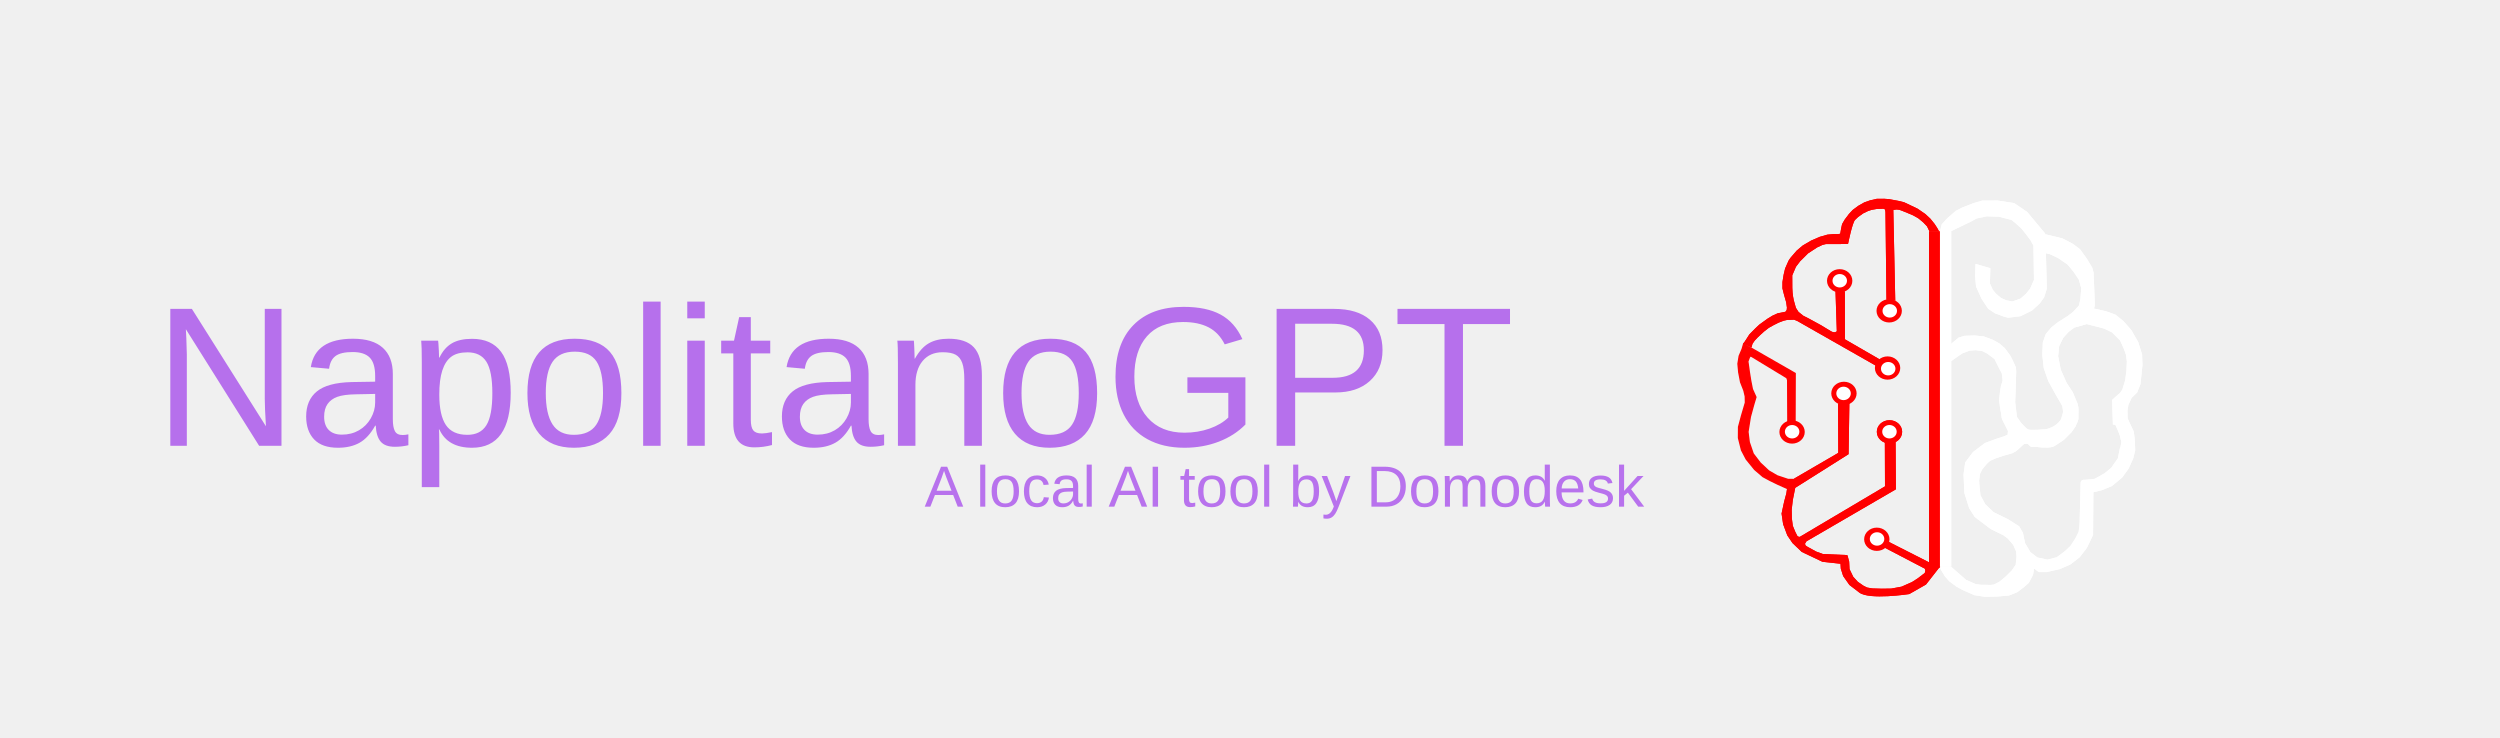
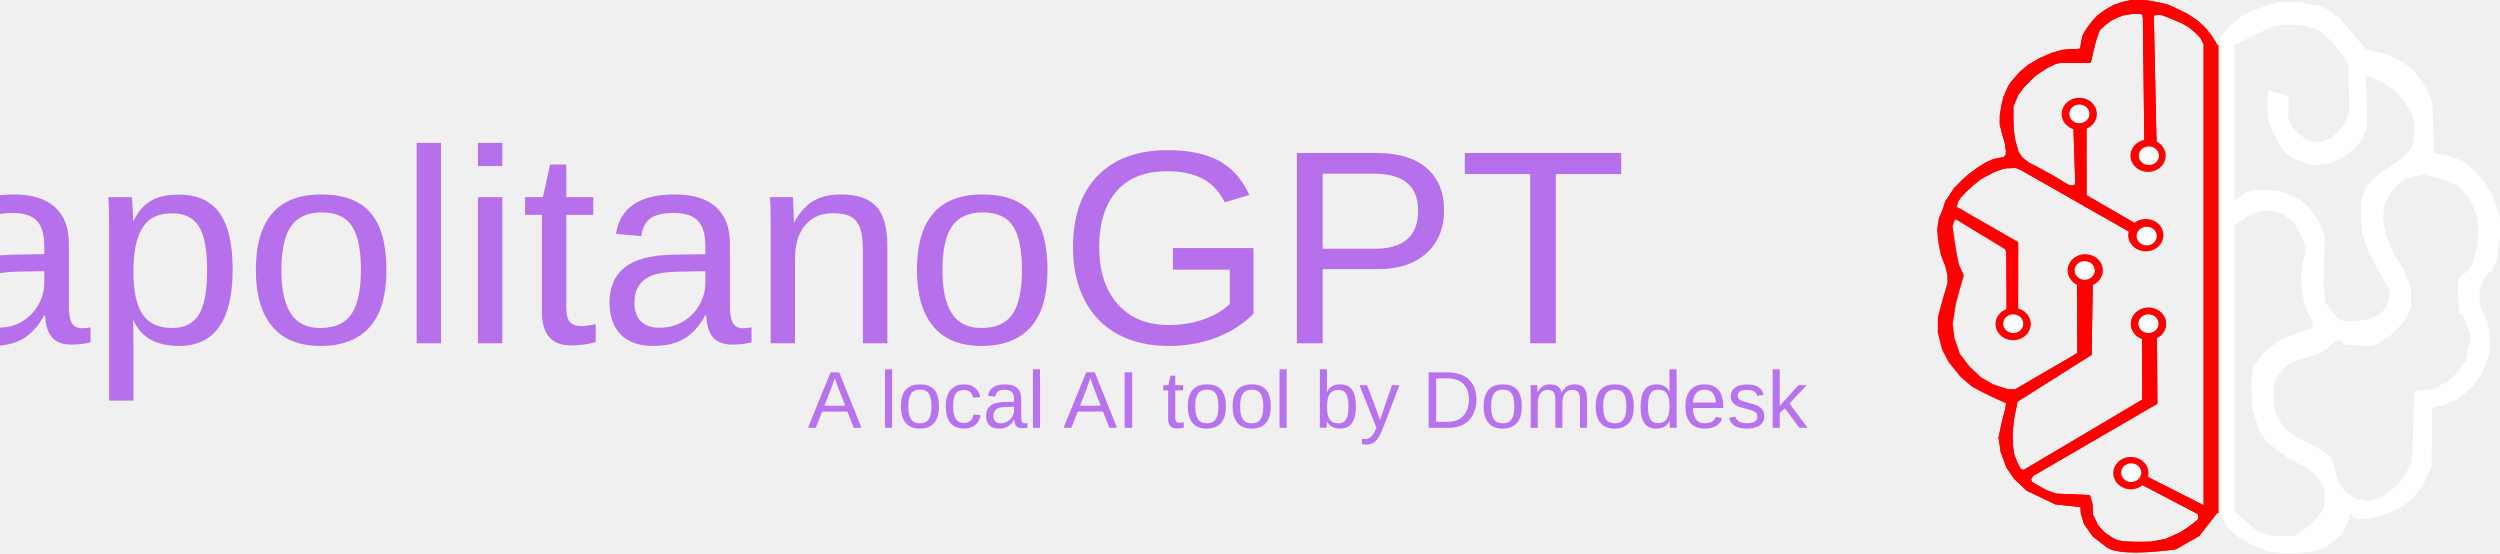
- <svg xmlns="http://www.w3.org/2000/svg" xmlns:xlink="http://www.w3.org/1999/xlink" version="1.1" id="svg1" width="2412" height="712" viewBox="0 0 2412 712">
+ <svg xmlns="http://www.w3.org/2000/svg" xmlns:xlink="http://www.w3.org/1999/xlink" version="1.1" id="svg1" width="1735.846" height="384.047" viewBox="0 0 1735.846 384.047">
  <defs id="defs1">
    <rect x="1789.496" y="412.59" width="1204.794" height="405.351" id="rect10" />
  </defs>
-   <g id="g1" transform="translate(-61.82351,17.66386)">
+   <g id="g1" transform="translate(-393.0192,-174.125)">
    <rect style="display:inline;opacity:1;fill:#ff0000;fill-opacity:1;stroke-width:1.131" id="rect24" width="11.059" height="324.723" x="1922.922" y="205.4" />
    <rect style="display:inline;opacity:1;fill:#ffffff;fill-opacity:0.988;stroke-width:1.009" id="rect25" width="11.059" height="324.12" x="1933.478" y="205.098" ry="0" />
    <path d="m 2174.082,244.685 18.554,-8.957 5.758,-3.128 9.739,-2.062 11.658,0.355 12.227,3.128 3.91,3.128 5.687,5.189 4.407,5.474 4.407,5.9 2.772,5.118 0.498,33.056 -3.768,8.531 -4.123,5.047 -5.047,4.407 -7.891,2.844 -6.043,-1.137 -4.976,-2.346 -4.763,-3.981 -3.199,-3.91 -2.701,-5.971 0.426,-14.715 -14.289,-4.194 -0.427,11.801 0.924,10.023 5.118,11.445 6.469,9.881 6.54,4.407 8.815,3.341 4.123,0.995 c 0,0 11.374,-1.422 11.658,-1.422 0.284,0 11.374,-5.616 11.374,-5.616 l 7.464,-6.824 4.123,-5.9 2.63,-8.317 -0.924,-33.696 -0.711,-19.407 -17.345,-20.829 -12.583,-8.531 -15.853,-2.488 -15.071,0.071 -8.175,2.417 -10.877,4.194 -6.398,3.341 -8.317,7.251 -5.118,5.616 -1.635,6.469 z" id="path29" style="display:inline;fill:#ffffff" transform="translate(-229.5,-39.5)" />
    <path style="display:inline;opacity:1;fill:#ffffff;fill-opacity:0.988;fill-rule:nonzero;stroke:none;stroke-width:0;stroke-dasharray:none" d="m 2174.011,244.756 18.554,-8.957 5.758,-3.128 9.739,-2.062 11.658,0.355 12.227,3.128 3.91,3.128 5.687,5.189 4.407,5.474 4.407,5.9 2.772,5.118 0.498,33.056 -3.768,8.531 -4.123,5.047 -5.047,4.407 -7.891,2.844 -6.043,-1.137 -4.976,-2.346 -4.763,-3.981 -3.199,-3.91 -2.701,-5.971 0.426,-14.715 -14.289,-4.194 -0.427,11.801 0.924,10.023 5.118,11.445 6.469,9.881 6.54,4.407 8.815,3.341 4.123,0.995 c 0,0 11.374,-1.422 11.658,-1.422 0.284,0 11.374,-5.616 11.374,-5.616 l 7.464,-6.824 4.123,-5.9 2.63,-8.317 -0.924,-33.696 -0.711,-19.407 -17.345,-20.829 -12.583,-8.531 -15.853,-2.488 -15.071,0.071 -8.175,2.417 -10.877,4.194 -6.398,3.341 -8.317,7.251 -5.118,5.616 -1.635,6.469 z" id="path27" transform="translate(-229.4289,-39.57109)" />
    <path d="m 2264.506,247.813 16.492,3.981 9.881,5.118 7.251,5.403 6.469,8.957 5.332,8.886 1.28,4.763 0.711,17.417 0.498,13.933 -0.782,3.27 11.642,2.619 8.947,3.217 7.892,6.384 c 0,0 8.194,9.199 8.194,9.601 0,0.402 5.982,10.506 5.982,10.506 l 3.72,12.064 0.352,10.204 -0.905,8.797 -1.056,9.701 -3.167,7.892 -5.228,5.027 -3.167,6.736 c 0,0 -0.905,5.177 -0.955,5.429 -0.05,0.251 0.151,7.691 0.151,7.691 l 2.212,4.926 3.72,7.892 1.005,7.791 0.402,10.204 -1.91,7.842 -4.423,9.852 -6.384,8.746 -9.902,8.193 -9.701,3.971 -8.043,1.91 -0.302,41.269 -5.982,12.416 -6.937,9.048 -8.947,6.937 -9.852,4.373 -13.17,2.966 -7.439,0.05 -4.574,-3.418 -1.005,6.032 -4.021,7.691 -4.625,4.072 -6.585,4.976 -7.992,3.217 -10.807,0.955 -11.963,0.352 -10.606,-1.609 -11.411,-5.027 -5.931,-3.267 -6.937,-5.177 -4.172,-4.725 -4.273,-7.088 -0.352,-2.262 10.606,0.151 14.427,12.617 8.947,3.971 c 0,0 5.529,0.955 6.032,0.804 0.503,-0.151 8.596,0.151 8.596,0.151 l 3.418,-0.402 5.429,-2.865 5.68,-4.725 5.931,-5.881 1.86,-2.664 2.011,-2.865 0.804,-8.143 -0.402,-4.826 -2.765,-6.283 -5.228,-6.082 -4.172,-3.167 -12.366,-6.082 -15.432,-11.662 -5.328,-8.395 -4.675,-14.829 -0.754,-17.995 1.609,-11.36 7.49,-10.003 11.561,-8.746 11.963,-4.373 6.434,-2.061 3.418,-1.458 16.186,8.545 -7.54,6.937 -3.921,2.212 -8.143,2.312 -8.143,2.714 -5.228,2.312 -3.318,3.016 -4.323,5.228 -2.111,4.222 c 0,0 -0.804,5.127 -0.905,6.535 -0.101,1.407 1.307,14.376 1.307,14.376 l 4.524,8.445 8.043,7.741 14.075,6.937 10.657,6.736 3.619,6.233 2.111,10.053 5.127,8.646 6.736,5.127 9.752,2.111 8.947,-2.312 7.842,-5.831 5.429,-5.127 4.524,-6.937 3.318,-6.535 0.905,-7.238 1.056,-40.817 1.106,-1.709 1.458,-0.553 h 2.061 c 0,0 2.564,-0.251 3.418,-0.251 0.855,0 5.58,-0.704 5.58,-0.704 l 9.249,-5.177 6.484,-5.278 6.535,-9.249 1.86,-9.45 0.804,-2.111 0.653,-4.373 -1.508,-6.484 -2.162,-5.278 -1.407,-3.267 -0.704,-1.407 -2.312,-0.302 -0.251,-6.937 -0.553,-16.739 3.77,-3.418 3.87,-3.318 2.212,-3.117 2.765,-9.098 1.206,-8.746 0.452,-9.551 -0.905,-6.535 -1.96,-5.479 -3.67,-8.143 -7.691,-7.741 -7.691,-3.72 -10.405,-2.714 -5.781,-1.407 -8.093,-17.995 1.357,-6.685 0.804,-10.204 -2.362,-8.294 -4.976,-7.439 -5.781,-6.987 -9.249,-6.334 -7.842,-3.72 -4.574,-1.056 z" id="path31" style="fill:#ffffff" transform="translate(-229.5,-39.5)" />
    <path style="opacity:1;fill:#ffffff;fill-opacity:0.988;fill-rule:nonzero;stroke:none;stroke-width:0;stroke-dasharray:none" d="m 2264.506,247.813 16.492,3.981 9.881,5.118 7.251,5.403 6.469,8.957 5.332,8.886 1.28,4.763 0.711,17.417 0.498,13.933 -0.782,3.27 11.642,2.619 8.947,3.217 7.892,6.384 c 0,0 8.194,9.199 8.194,9.601 0,0.402 5.982,10.506 5.982,10.506 l 3.72,12.064 0.352,10.204 -0.905,8.797 -1.056,9.701 -3.167,7.892 -5.228,5.027 -3.167,6.736 c 0,0 -0.905,5.177 -0.955,5.429 -0.05,0.251 0.151,7.691 0.151,7.691 l 2.212,4.926 3.72,7.892 1.005,7.791 0.402,10.204 -1.91,7.842 -4.423,9.852 -6.384,8.746 -9.902,8.193 -9.701,3.971 -8.043,1.91 -0.302,41.269 -5.982,12.416 -6.937,9.048 -8.947,6.937 -9.852,4.373 -13.17,2.966 -7.439,0.05 -4.574,-3.418 -1.005,6.032 -4.021,7.691 -4.625,4.072 -6.585,4.976 -7.992,3.217 -10.807,0.955 -11.963,0.352 -10.606,-1.609 -11.411,-5.027 -5.931,-3.267 -6.937,-5.177 -4.172,-4.725 -4.273,-7.088 -0.352,-2.262 10.606,0.151 14.427,12.617 8.947,3.971 c 0,0 5.529,0.955 6.032,0.804 0.503,-0.151 8.596,0.151 8.596,0.151 l 3.418,-0.402 5.429,-2.865 5.68,-4.725 5.931,-5.881 1.86,-2.664 2.011,-2.865 0.804,-8.143 -0.402,-4.826 -2.765,-6.283 -5.228,-6.082 -4.172,-3.167 -12.366,-6.082 -15.432,-11.662 -5.328,-8.395 -4.675,-14.829 -0.754,-17.995 1.609,-11.36 7.49,-10.003 11.561,-8.746 11.963,-4.373 6.434,-2.061 3.418,-1.458 16.186,8.545 -7.54,6.937 -3.921,2.212 -8.143,2.312 -8.143,2.714 -5.228,2.312 -3.318,3.016 -4.323,5.228 -2.111,4.222 c 0,0 -0.804,5.127 -0.905,6.535 -0.101,1.407 1.307,14.376 1.307,14.376 l 4.524,8.445 8.043,7.741 14.075,6.937 10.657,6.736 3.619,6.233 2.111,10.053 5.127,8.646 6.736,5.127 9.752,2.111 8.947,-2.312 7.842,-5.831 5.429,-5.127 4.524,-6.937 3.318,-6.535 0.905,-7.238 1.056,-40.817 1.106,-1.709 1.458,-0.553 h 2.061 c 0,0 2.564,-0.251 3.418,-0.251 0.855,0 5.58,-0.704 5.58,-0.704 l 9.249,-5.177 6.484,-5.278 6.535,-9.249 1.86,-9.45 0.804,-2.111 0.653,-4.373 -1.508,-6.484 -2.162,-5.278 -1.407,-3.267 -0.704,-1.407 -2.312,-0.302 -0.251,-6.937 -0.553,-16.739 3.77,-3.418 3.87,-3.318 2.212,-3.117 2.765,-9.098 1.206,-8.746 0.452,-9.551 -0.905,-6.535 -1.96,-5.479 -3.67,-8.143 -7.691,-7.741 -7.691,-3.72 -10.405,-2.714 -5.781,-1.407 -8.093,-17.995 1.357,-6.685 0.804,-10.204 -2.362,-8.294 -4.976,-7.439 -5.781,-6.987 -9.249,-6.334 -7.842,-3.72 -4.574,-1.056 z" id="path30" transform="translate(-229.5,-39.5)" />
    <path d="m 2162.476,569.221 -12.969,16.588 -16.158,9.197 c 0,0 -38.672,5.9 -48.198,-1.493 -9.526,-7.393 -9.526,-7.322 -9.526,-7.322 l -6.043,-8.602 -2.275,-7.18 -0.213,-3.91 -0.075,-0.747 -17.392,-1.91 -19.956,-9.5 -8.947,-8.545 -5.027,-7.439 -4.021,-10.757 -1.508,-10.254 2.513,-11.662 2.111,-7.842 0.704,-4.725 4.894,-8.439 44.217,-25.734 0.284,-0.569 -0.213,-47.273 10.947,-0.711 -0.782,49.619 -51.468,32.487 -2.346,11.801 -1.066,9.313 0.142,8.317 0.924,7.18 2.346,5.758 1.99,3.981 1.564,0.995 0.995,-0.142 82.035,-48.624 -0.142,-42.866 10.379,-0.427 0.284,46.136 -86.301,50.188 -1.422,2.417 0.64,1.635 1.919,1.28 8.104,4.479 6.611,2.417 22.535,0.995 1.208,0.284 1.635,6.042 0.355,7.251 3.554,7.393 4.479,4.905 5.474,3.768 3.412,1.706 4.905,0.853 9.384,0.284 9.099,-0.142 9.952,-1.848 10.023,-4.479 5.545,-3.554 5.189,-3.981 1.564,-1.208 0.569,-2.133 -0.498,-1.99 -38.956,-20.331 3.696,-5.758 39.454,20.047 z" id="path35" style="fill:#ff0000" transform="translate(-229.5,-39.5)" />
    <path style="opacity:1;fill:#ff0000;fill-opacity:0.988;fill-rule:nonzero;stroke:none;stroke-width:0;stroke-dasharray:none" d="m 2162.476,569.221 -12.969,16.588 -16.158,9.197 c 0,0 -38.672,5.9 -48.198,-1.493 -9.526,-7.393 -9.526,-7.322 -9.526,-7.322 l -6.043,-8.602 -2.275,-7.18 -0.213,-3.91 -0.075,-0.747 -17.392,-1.91 -19.956,-9.5 -8.947,-8.545 -5.027,-7.439 -4.021,-10.757 -1.508,-10.254 2.513,-11.662 2.111,-7.842 0.704,-4.725 4.894,-8.439 44.217,-25.734 0.284,-0.569 -0.213,-47.273 10.947,-0.711 -0.782,49.619 -51.468,32.487 -2.346,11.801 -1.066,9.313 0.142,8.317 0.924,7.18 2.346,5.758 1.99,3.981 1.564,0.995 0.995,-0.142 82.035,-48.624 -0.142,-42.866 10.379,-0.427 0.284,46.136 -86.301,50.188 -1.422,2.417 0.64,1.635 1.919,1.28 8.104,4.479 6.611,2.417 22.535,0.995 1.208,0.284 1.635,6.042 0.355,7.251 3.554,7.393 4.479,4.905 5.474,3.768 3.412,1.706 4.905,0.853 9.384,0.284 9.099,-0.142 9.952,-1.848 10.023,-4.479 5.545,-3.554 5.189,-3.981 1.564,-1.208 0.569,-2.133 -0.498,-1.99 -38.956,-20.331 3.696,-5.758 39.454,20.047 z" id="path34" transform="translate(-229.5,-39.5)" />
    <path d="m 2021.088,484.457 h -4.773 l -10.341,-3.447 -8.22,-4.773 -8.22,-7.69 -6.806,-8.927 -3.801,-11.137 -1.237,-9.988 2.298,-14.496 3.27,-11.932 2.121,-7.071 -3.442,-7.683 -1.625,-8.25 -1.375,-8.688 -0.5,-3.75 -0.875,-6.125 1.562,-4.125 1.188,-1.375 35,21.25 0.812,2.25 0.188,39.938 6.812,-0.125 0.125,-46.188 -41.812,-24 -7.875,-4.125 -1.312,4.562 -2.875,6.812 -1.188,7.438 0.75,8.188 1.812,9.5 3.188,8.125 1.312,5.625 0.125,6.062 -3.812,12.938 -2.812,10.562 -0.062,10.562 2.938,11.75 4.562,8.688 8.062,9.938 8,6.875 7,3.75 7.438,3.625 9.5,4.25 z" id="path37" style="fill:#ff0000" transform="translate(-229.5,-39.5)" />
    <path style="opacity:1;fill:#ff0000;fill-opacity:0.988;fill-rule:nonzero;stroke:none;stroke-width:0;stroke-dasharray:none" d="m 2021.088,483.753 c -1.452,0 -3.008,0 -4.659,0 -3.149,-1.05 -6.578,-2.193 -10.165,-3.388 -2.551,-1.481 -5.271,-3.06 -8.089,-4.697 -2.583,-2.416 -5.311,-4.968 -8.119,-7.595 -2.152,-2.823 -4.399,-5.77 -6.701,-8.789 -1.195,-3.501 -2.454,-7.192 -3.74,-10.96 -0.392,-3.163 -0.8,-6.461 -1.216,-9.817 0.736,-4.643 1.5,-9.464 2.276,-14.359 1.064,-3.882 2.154,-7.858 3.258,-11.887 0.698,-2.326 1.404,-4.681 2.119,-7.063 l 0.075,-0.251 -0.107,-0.239 c -1.124,-2.51 -2.261,-5.047 -3.409,-7.61 -0.52,-2.642 -1.061,-5.388 -1.607,-8.158 -0.452,-2.857 -0.91,-5.751 -1.372,-8.666 -0.165,-1.239 -0.332,-2.486 -0.499,-3.741 -0.282,-1.977 -0.566,-3.959 -0.85,-5.952 0.44,-1.16 0.946,-2.497 1.454,-3.839 0.184,-0.213 0.45,-0.521 0.717,-0.83 11.05,6.709 22.649,13.751 34.279,20.812 0.172,0.477 0.429,1.189 0.687,1.902 0.062,13.25 0.124,26.526 0.187,39.816 v 0.714 l 0.713,-0.013 c 2.269,-0.042 4.54,-0.083 6.812,-0.125 l 0.689,-0.013 v -0.689 c 0.042,-15.394 0.083,-30.794 0.125,-46.188 v -0.409 l -0.355,-0.204 c -13.946,-8.005 -27.887,-16.007 -41.812,-24 l -0.012,-0.007 -0.012,-0.006 c -2.629,-1.377 -5.254,-2.752 -7.875,-4.125 l -0.764,-0.4 -0.238,0.829 c -0.435,1.511 -0.868,3.018 -1.301,4.522 -0.956,2.265 -1.909,4.523 -2.859,6.774 l -0.033,0.079 -0.014,0.084 c -0.397,2.489 -0.793,4.968 -1.188,7.438 l -0.014,0.087 0.01,0.088 c 0.251,2.742 0.501,5.472 0.75,8.188 v 0.034 l 0.01,0.034 c 0.608,3.184 1.212,6.352 1.812,9.5 l 0.012,0.064 0.024,0.061 c 1.063,2.71 2.12,5.404 3.169,8.078 0.424,1.816 0.856,3.667 1.284,5.504 0.04,1.928 0.081,3.913 0.121,5.88 -1.273,4.321 -2.534,8.601 -3.782,12.833 v 0.009 0.009 c -0.949,3.563 -1.886,7.085 -2.812,10.562 l -0.023,0.087 -6e-4,0.09 c -0.021,3.569 -0.042,7.091 -0.062,10.562 l -5e-4,0.089 0.022,0.086 c 0.995,3.978 1.974,7.897 2.938,11.75 l 0.02,0.082 0.039,0.075 c 1.549,2.949 3.07,5.846 4.562,8.688 l 0.032,0.062 0.044,0.054 c 2.745,3.383 5.434,6.698 8.062,9.938 l 0.04,0.049 0.048,0.041 c 2.734,2.35 5.402,4.643 8,6.875 l 0.059,0.05 0.068,0.036 c 2.404,1.288 4.739,2.539 7,3.75 l 0.012,0.006 0.012,0.006 c 2.572,1.254 5.053,2.463 7.438,3.625 l 0.01,0.005 0.011,0.005 c 3.318,1.484 6.488,2.903 9.5,4.25 l 0.589,0.263 0.314,-0.563 c 1.738,-3.12 3.374,-6.056 4.9,-8.793 z m -0.615,0.361 c -1.433,2.572 -2.964,5.32 -4.586,8.23 -2.42,-1.083 -5.587,-2.499 -8.901,-3.982 -2.37,-1.155 -4.847,-2.363 -7.415,-3.614 -2.228,-1.193 -4.54,-2.432 -6.92,-3.707 -2.524,-2.169 -5.176,-4.448 -7.894,-6.784 -2.575,-3.173 -5.249,-6.47 -7.979,-9.834 -1.447,-2.756 -2.956,-5.628 -4.491,-8.551 -0.936,-3.744 -1.908,-7.633 -2.896,-11.582 0.02,-3.353 0.04,-6.846 0.061,-10.384 0.902,-3.388 1.839,-6.907 2.787,-10.467 1.256,-4.264 2.527,-8.575 3.81,-12.929 l 0.031,-0.105 v -0.109 c -0.041,-2.002 -0.083,-4.024 -0.125,-6.062 v -0.074 l -0.017,-0.072 c -0.434,-1.86 -0.872,-3.736 -1.312,-5.625 l -0.012,-0.05 -0.019,-0.048 c -1.047,-2.67 -2.102,-5.358 -3.164,-8.064 -0.586,-3.073 -1.188,-6.229 -1.794,-9.402 -0.243,-2.653 -0.49,-5.353 -0.739,-8.065 0.376,-2.354 0.767,-4.806 1.16,-7.266 0.944,-2.238 1.892,-4.483 2.842,-6.734 l 0.016,-0.039 0.012,-0.04 c 0.357,-1.242 0.715,-2.486 1.074,-3.733 1.852,0.97 4.474,2.343 7.098,3.718 13.795,7.918 27.618,15.853 41.446,23.79 -0.04,14.755 -0.081,29.925 -0.122,45.089 -1.345,0.025 -3.378,0.062 -5.41,0.099 -0.061,-13.093 -0.123,-26.17 -0.184,-39.224 l -6e-4,-0.121 -0.041,-0.114 c -0.271,-0.752 -0.542,-1.502 -0.812,-2.25 l -0.084,-0.234 -0.212,-0.129 c -11.701,-7.104 -23.371,-14.189 -35,-21.25 l -0.509,-0.309 -0.389,0.451 c -0.397,0.46 -0.793,0.919 -1.188,1.375 l -0.081,0.094 -0.044,0.116 c -0.523,1.381 -1.044,2.757 -1.562,4.125 l -0.064,0.169 0.026,0.179 c 0.293,2.053 0.585,4.095 0.875,6.125 0.167,1.252 0.334,2.502 0.499,3.743 v 0.009 0.008 c 0.462,2.918 0.92,5.815 1.375,8.688 v 0.013 0.013 c 0.546,2.775 1.088,5.525 1.625,8.25 l 0.015,0.079 0.033,0.073 c 1.123,2.506 2.235,4.988 3.334,7.444 -0.69,2.299 -1.372,4.574 -2.046,6.82 v 0.008 0.008 c -1.105,4.032 -2.196,8.011 -3.27,11.932 l -0.01,0.037 -0.01,0.038 c -0.778,4.908 -1.544,9.742 -2.298,14.496 l -0.016,0.098 0.012,0.099 c 0.42,3.39 0.833,6.721 1.237,9.988 l 0.01,0.072 0.023,0.069 c 1.294,3.792 2.562,7.506 3.801,11.137 l 0.037,0.108 0.069,0.091 c 2.326,3.051 4.596,6.029 6.806,8.927 l 0.036,0.047 0.043,0.04 c 2.823,2.641 5.565,5.206 8.22,7.69 l 0.058,0.055 0.069,0.04 c 2.843,1.651 5.585,3.243 8.22,4.773 l 0.062,0.036 0.068,0.023 c 3.612,1.204 7.063,2.354 10.341,3.447 l 0.108,0.036 h 0.114 c 1.693,0 3.287,0 4.773,0 z" id="path36" transform="translate(-229.5,-39.5)" />
    <path d="m 1981.156,357.125 0.969,-3.594 2.062,-2.969 2.625,-2.844 3.031,-2.875 3.5,-3.188 4.531,-3.531 4.312,-2.406 5.031,-2.562 5.031,-1.906 3.312,-0.75 6.688,-0.25 3.219,1.344 75.699,43.084 3.978,-5.922 -33.833,-19.569 -0.062,-46.312 -9.062,-0.233 1.282,38.758 c 0,0 -1.812,2.386 -5.966,-0.177 -4.154,-2.563 -9.148,-5.568 -9.148,-5.568 l -11.8,-6.452 -5.215,-2.607 -4.779,-3.782 -2.562,-4 -2.062,-7.375 c 0,0 -1.25,-5.312 -1.375,-11.688 -0.125,-6.375 -0.062,-12.219 -0.062,-12.219 l 3.531,-8.281 4.062,-5.344 7.656,-7.625 8.719,-5.719 5.125,-2.406 3.188,-0.812 21,-0.094 0.625,-0.406 c 0,0 4.031,-20.312 6.75,-22.906 2.719,-2.594 2.719,-2.594 2.719,-2.594 l 4.906,-3.562 4.812,-2.344 3.094,-1.062 5.312,-0.938 6.156,-0.219 1.031,0.062 v -9.656 l -7.188,0.031 -6.281,1.438 -5.656,1.969 -6,3.406 -5.344,4 -3.562,3.844 -4.031,5.344 -2.562,4.406 -1,4.594 -0.719,4.312 c 0,0 0.188,0.688 -2.391,0.656 -2.578,-0.031 -3.922,0.031 -3.922,0.031 l -6.156,0.562 -7.469,2.156 -8.219,3.562 -8.156,4.812 -5.781,4.906 -6.125,7.094 -1.719,2.625 -3.312,7.5 -1.406,5.906 -1.156,7.094 -0.031,6.156 1.469,5.906 2.156,7.562 0.719,5.094 -0.219,2.344 -1.219,1.688 -7.406,1.438 -5.188,2.375 -4.375,2.656 -8.156,5.875 -4.062,3.812 -5.562,5.625 -4.469,6.938 -1.656,2.125 7.781,3.5 0.219,0.047 z" id="path39" style="fill:#ff0000" transform="translate(-229.5,-39.5)" />
    <path style="opacity:1;fill:#ff0000;fill-opacity:0.988;fill-rule:nonzero;stroke:none;stroke-width:0;stroke-dasharray:none" d="m 1981.156,357.125 0.969,-3.594 2.062,-2.969 2.625,-2.844 3.031,-2.875 3.5,-3.188 4.531,-3.531 4.312,-2.406 5.031,-2.562 5.031,-1.906 3.312,-0.75 6.688,-0.25 3.219,1.344 75.699,43.084 3.978,-5.922 -33.833,-19.569 -0.062,-46.312 -9.062,-0.233 1.282,38.758 c 0,0 -1.812,2.386 -5.966,-0.177 -4.154,-2.563 -9.148,-5.568 -9.148,-5.568 l -11.8,-6.452 -5.215,-2.607 -4.779,-3.782 -2.562,-4 -2.062,-7.375 c 0,0 -1.25,-5.312 -1.375,-11.688 -0.125,-6.375 -0.062,-12.219 -0.062,-12.219 l 3.531,-8.281 4.062,-5.344 7.656,-7.625 8.719,-5.719 5.125,-2.406 3.188,-0.812 21,-0.094 0.625,-0.406 c 0,0 4.031,-20.312 6.75,-22.906 2.719,-2.594 2.719,-2.594 2.719,-2.594 l 4.906,-3.562 4.812,-2.344 3.094,-1.062 5.312,-0.938 6.156,-0.219 1.031,0.062 v -9.656 l -7.188,0.031 -6.281,1.438 -5.656,1.969 -6,3.406 -5.344,4 -3.562,3.844 -4.031,5.344 -2.562,4.406 -1,4.594 -0.719,4.312 c 0,0 0.188,0.688 -2.391,0.656 -2.578,-0.031 -3.922,0.031 -3.922,0.031 l -6.156,0.562 -7.469,2.156 -8.219,3.562 -8.156,4.812 -5.781,4.906 -6.125,7.094 -1.719,2.625 -3.312,7.5 -1.406,5.906 -1.156,7.094 -0.031,6.156 1.469,5.906 2.156,7.562 0.719,5.094 -0.219,2.344 -1.219,1.688 -7.406,1.438 -5.188,2.375 -4.375,2.656 -8.156,5.875 -4.062,3.812 -5.562,5.625 -4.469,6.938 -1.656,2.125 7.781,3.5 0.219,0.047 z" id="path38" transform="translate(-229.5,-39.5)" />
    <path d="m 2108.858,223.181 c 0,0 -0.088,-0.088 0,0 z" id="path41" style="fill:#ff0000" transform="translate(-229.5,-39.5)" />
    <path style="opacity:1;fill:#ff0000;fill-opacity:0.988;fill-rule:nonzero;stroke:none;stroke-width:0;stroke-dasharray:none" d="m 2108.858,223.181 c 0,0 -0.088,-0.088 0,0 z" id="path40" transform="translate(-229.5,-39.5)" />
    <path d="m 2108.769,223.181 1.237,0.84 0.398,2.298 0.972,84.764 6.408,0.265 0.641,0.066 1.458,0.729 -1.878,-87.77 3.138,-0.42 2.74,0.309 2.696,0.994 5.303,2.166 5.038,2.121 5.171,2.917 4.817,3.977 3.624,3.801 2.431,5.038 9.237,-0.088 -1.825,-3.377 -2.562,-3.938 -4.031,-5 -4.938,-4.594 -7.375,-5.062 -13.031,-6.219 -5.406,-1.344 -9.406,-1.75 -4.719,-0.281 z" id="path43" style="fill:#ff0000" transform="translate(-229.5,-39.5)" />
    <path style="opacity:1;fill:#ff0000;fill-opacity:0.988;fill-rule:nonzero;stroke:none;stroke-width:0;stroke-dasharray:none" d="m 2108.769,223.181 1.237,0.84 0.398,2.298 0.972,84.764 6.408,0.265 0.641,0.066 1.458,0.729 -1.878,-87.77 3.138,-0.42 2.74,0.309 2.696,0.994 5.303,2.166 5.038,2.121 5.171,2.917 4.817,3.977 3.624,3.801 2.431,5.038 9.237,-0.088 -1.825,-3.377 -2.562,-3.938 -4.031,-5 -4.938,-4.594 -7.375,-5.062 -13.031,-6.219 -5.406,-1.344 -9.406,-1.75 -4.719,-0.281 z" id="path42" transform="translate(-229.5,-39.5)" />
  </g>
-   <g id="layer1" transform="translate(-61.82351,17.66386)">
+   <g id="layer1" transform="translate(-393.0192,-174.125)">
    <text xml:space="preserve" style="fill:#000000" x="78.818" y="502.668" id="text1">
      <tspan id="tspan1" x="78.818" y="502.668" />
    </text>
    <text xml:space="preserve" style="font-size:192px;line-height:0;letter-spacing:0px;fill:#b670ec;fill-opacity:1" x="1034.738" y="408.433" id="text2">
      <tspan x="1034.738" y="408.433" style="font-style:normal;font-variant:normal;font-weight:normal;font-stretch:normal;line-height:0px;font-family:Arial;-inkscape-font-specification:Arial;text-align:center;letter-spacing:0px;text-anchor:middle;opacity:1;fill:#b670ec;fill-opacity:1" id="tspan8" dy="4.021" dx="-3.235624e-08">NapolitanoGPT</tspan>
      <tspan x="1034.738" y="410.185" style="font-style:normal;font-variant:normal;font-weight:normal;font-stretch:normal;line-height:0px;font-family:Arial;-inkscape-font-specification:Arial;text-align:center;letter-spacing:0px;text-anchor:middle;fill:#b670ec;fill-opacity:1" id="tspan6" />
    </text>
    <text xml:space="preserve" style="font-style:normal;font-variant:normal;font-weight:normal;font-stretch:normal;font-size:56px;line-height:0px;font-family:Arial;-inkscape-font-specification:Arial;text-align:center;letter-spacing:0px;text-anchor:middle;fill:#b872ed;fill-opacity:1" x="1339.882" y="471.166" id="text9">
      <tspan id="tspan9" x="1339.882" y="471.166" style="font-size:56px;fill:#b872ed;fill-opacity:1">A local AI tool by Domodesk</tspan>
    </text>
    <text xml:space="preserve" id="text10" style="font-style:normal;font-variant:normal;font-weight:normal;font-stretch:normal;font-size:56px;line-height:0px;font-family:Arial;-inkscape-font-specification:Arial;text-align:center;letter-spacing:0px;white-space:pre;shape-inside:url(#rect10);display:inline;opacity:1;fill:#000000" />
    <g id="g31" transform="translate(-229.5,-39.5)">
      <ellipse style="fill:#ff0000;fill-rule:evenodd" id="path10" cx="2114.013" cy="321.744" rx="12.227" ry="11.232" />
      <use x="0" y="0" xlink:href="#path10" id="use11" transform="translate(-47.77109,-29.00387)" />
      <use x="0" y="0" xlink:href="#use11" id="use12" transform="translate(46.20715,84.16811)" />
      <use x="0" y="0" xlink:href="#use12" id="use13" transform="translate(1.848286,61.56215)" />
      <use x="0" y="0" xlink:href="#use13" id="use14" transform="translate(-43.93234,-37.1079)" />
      <use x="0" y="0" xlink:href="#use14" id="use15" transform="translate(-50.0459,37.25007)" />
      <use x="0" y="0" xlink:href="#use15" id="use16" transform="translate(81.75112,103.504)" />
      <use x="0" y="0" xlink:href="#use13" id="use17" />
      <ellipse style="font-variation-settings:normal;opacity:1;vector-effect:none;fill:#ffffff;fill-opacity:1;fill-rule:evenodd;stroke-width:1;stroke-linecap:butt;stroke-linejoin:miter;stroke-miterlimit:4;stroke-dasharray:none;stroke-dashoffset:0;stroke-opacity:1;-inkscape-stroke:none;stop-color:#000000;stop-opacity:1" id="path18" cx="2066.316" cy="292.703" rx="6.987" ry="6.484" />
      <ellipse style="font-variation-settings:normal;opacity:1;vector-effect:none;fill:#ffffff;fill-opacity:1;fill-rule:evenodd;stroke-width:1;stroke-linecap:butt;stroke-linejoin:miter;stroke-miterlimit:4;stroke-dasharray:none;stroke-dashoffset:0;stroke-opacity:1;-inkscape-stroke:none;stop-color:#000000;stop-opacity:1" id="ellipse18" cx="2114.572" cy="321.758" rx="6.987" ry="6.484" />
      <ellipse style="font-variation-settings:normal;opacity:1;vector-effect:none;fill:#ffffff;fill-opacity:1;fill-rule:evenodd;stroke-width:1;stroke-linecap:butt;stroke-linejoin:miter;stroke-miterlimit:4;stroke-dasharray:none;stroke-dashoffset:0;stroke-opacity:1;-inkscape-stroke:none;stop-color:#000000;stop-opacity:1" id="ellipse19" cx="2113.064" cy="377.554" rx="6.987" ry="6.484" />
      <ellipse style="font-variation-settings:normal;opacity:1;vector-effect:none;fill:#ffffff;fill-opacity:1;fill-rule:evenodd;stroke-width:1;stroke-linecap:butt;stroke-linejoin:miter;stroke-miterlimit:4;stroke-dasharray:none;stroke-dashoffset:0;stroke-opacity:1;-inkscape-stroke:none;stop-color:#000000;stop-opacity:1" id="ellipse20" cx="2069.987" cy="401.397" rx="6.987" ry="6.484" />
      <ellipse style="font-variation-settings:normal;opacity:1;vector-effect:none;fill:#ffffff;fill-opacity:1;fill-rule:evenodd;stroke-width:1;stroke-linecap:butt;stroke-linejoin:miter;stroke-miterlimit:4;stroke-dasharray:none;stroke-dashoffset:0;stroke-opacity:1;-inkscape-stroke:none;stop-color:#000000;stop-opacity:1" id="ellipse21" cx="2020.372" cy="438.376" rx="6.987" ry="6.484" />
      <ellipse style="font-variation-settings:normal;opacity:1;vector-effect:none;fill:#ffffff;fill-opacity:1;fill-rule:evenodd;stroke-width:1;stroke-linecap:butt;stroke-linejoin:miter;stroke-miterlimit:4;stroke-dasharray:none;stroke-dashoffset:0;stroke-opacity:1;-inkscape-stroke:none;stop-color:#000000;stop-opacity:1" id="ellipse22" cx="2114.27" cy="438.376" rx="6.987" ry="6.484" />
      <ellipse style="font-variation-settings:normal;opacity:1;vector-effect:none;fill:#ffffff;fill-opacity:1;fill-rule:evenodd;stroke-width:1;stroke-linecap:butt;stroke-linejoin:miter;stroke-miterlimit:4;stroke-dasharray:none;stroke-dashoffset:0;stroke-opacity:1;-inkscape-stroke:none;stop-color:#000000;stop-opacity:1" id="ellipse23" cx="2102.307" cy="541.825" rx="6.987" ry="6.484" />
    </g>
    <path d="m 2173.442,370.51 10.947,-7.678 7.109,-2.701 5.971,-0.427 6.114,0.711 4.834,2.417 7.251,5.403 3.981,8.104 2.986,5.687 0.853,6.824 -1.706,5.687 -0.995,6.54 -0.711,6.824 0.853,6.967 c 0,0 1.706,9.241 1.564,9.952 -0.142,0.711 3.981,8.531 3.981,8.531 l 2.133,4.265 -0.355,3.981 15.781,8.531 h 1.351 l 1.422,-0.142 1.28,0.355 1.066,1.137 1.706,1.493 5.332,0.071 5.118,0.498 6.185,0.071 c 0,0 3.128,-0.284 4.052,-0.569 0.924,-0.284 2.986,-1.493 3.626,-1.919 0.64,-0.427 7.18,-4.763 7.18,-4.763 l 7.464,-7.393 3.768,-5.332 2.133,-4.763 0.853,-2.701 v -3.483 l 0.071,-4.55 -0.071,-3.199 -0.782,-3.625 -1.99,-4.621 -2.559,-6.327 -6.043,-9.17 -5.687,-12.796 -2.488,-12.938 0.995,-9.739 3.91,-7.962 5.118,-5.687 5.474,-4.123 13.364,-3.839 -8.744,-17.559 -5.829,6.327 -5.261,3.981 -9.099,5.758 -6.398,5.047 -5.474,6.469 -2.844,8.104 -0.498,12.156 1.422,12.654 4.265,12.298 7.322,13.293 6.185,10.663 c 0,0 0.853,4.55 0.853,5.758 0,1.208 -1.635,6.185 -1.635,6.185 0,0 -0.498,2.844 -5.261,6.398 -4.763,3.554 -9.597,4.265 -9.597,4.265 0,0 -15.474,1.586 -17.761,0.027 -2.287,-1.558 -6.434,-6.359 -6.434,-6.359 l -3.845,-5.504 -1.675,-14.254 0.498,-12.867 0.498,-17.061 -0.355,-3.697 c 0,0 -4.369,-9.954 -5.575,-11.562 -1.206,-1.609 -5.178,-6.987 -5.178,-6.987 l -5.328,-4.574 -6.334,-3.468 -8.395,-3.167 -8.746,-0.905 -9.802,0.302 -5.63,1.609 -7.339,5.982 z" id="path33" style="fill:#ffffff" transform="translate(-229.5,-39.5)" />
    <path style="opacity:1;fill:#ffffff;fill-opacity:0.988;fill-rule:nonzero;stroke:none;stroke-width:0;stroke-dasharray:none" d="m 2173.442,370.51 10.947,-7.678 7.109,-2.701 5.971,-0.427 6.114,0.711 4.834,2.417 7.251,5.403 3.981,8.104 2.986,5.687 0.853,6.824 -1.706,5.687 -0.995,6.54 -0.711,6.824 0.853,6.967 c 0,0 1.706,9.241 1.564,9.952 -0.142,0.711 3.981,8.531 3.981,8.531 l 2.133,4.265 -0.355,3.981 15.781,8.531 h 1.351 l 1.422,-0.142 1.28,0.355 1.066,1.137 1.706,1.493 5.332,0.071 5.118,0.498 6.185,0.071 c 0,0 3.128,-0.284 4.052,-0.569 0.924,-0.284 2.986,-1.493 3.626,-1.919 0.64,-0.427 7.18,-4.763 7.18,-4.763 l 7.464,-7.393 3.768,-5.332 2.133,-4.763 0.853,-2.701 v -3.483 l 0.071,-4.55 -0.071,-3.199 -0.782,-3.625 -1.99,-4.621 -2.559,-6.327 -6.043,-9.17 -5.687,-12.796 -2.488,-12.938 0.995,-9.739 3.91,-7.962 5.118,-5.687 5.474,-4.123 13.364,-3.839 -8.744,-17.559 -5.829,6.327 -5.261,3.981 -9.099,5.758 -6.398,5.047 -5.474,6.469 -2.844,8.104 -0.498,12.156 1.422,12.654 4.265,12.298 7.322,13.293 6.185,10.663 c 0,0 0.853,4.55 0.853,5.758 0,1.208 -1.635,6.185 -1.635,6.185 0,0 -0.498,2.844 -5.261,6.398 -4.763,3.554 -9.597,4.265 -9.597,4.265 0,0 -15.474,1.586 -17.761,0.027 -2.287,-1.558 -6.434,-6.359 -6.434,-6.359 l -3.845,-5.504 -1.675,-14.254 0.498,-12.867 0.498,-17.061 -0.355,-3.697 c 0,0 -4.369,-9.954 -5.575,-11.562 -1.206,-1.609 -5.178,-6.987 -5.178,-6.987 l -5.328,-4.574 -6.334,-3.468 -8.395,-3.167 -8.746,-0.905 -9.802,0.302 -5.63,1.609 -7.339,5.982 z" id="path32" transform="translate(-229.5,-39.5)" />
  </g>
-   <g id="layer2" transform="translate(-38.60487,-105.7613)" />
+   <g id="layer2" transform="translate(-369.8005,-297.5501)" />
</svg>
